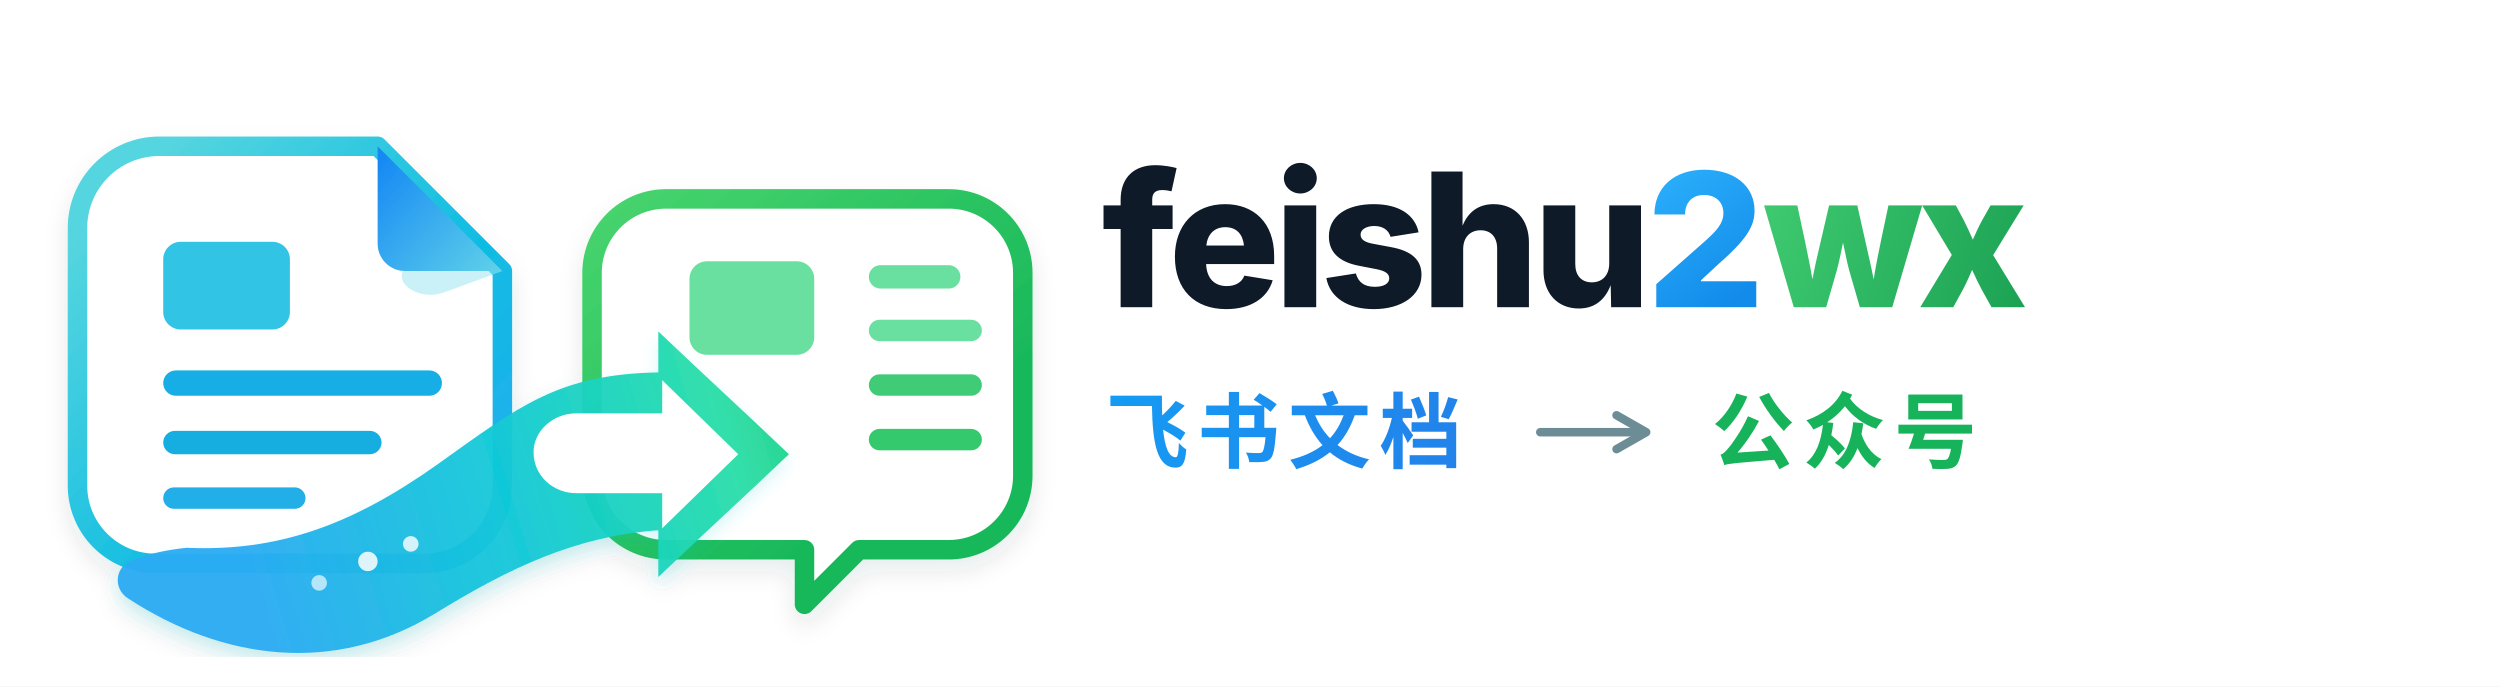
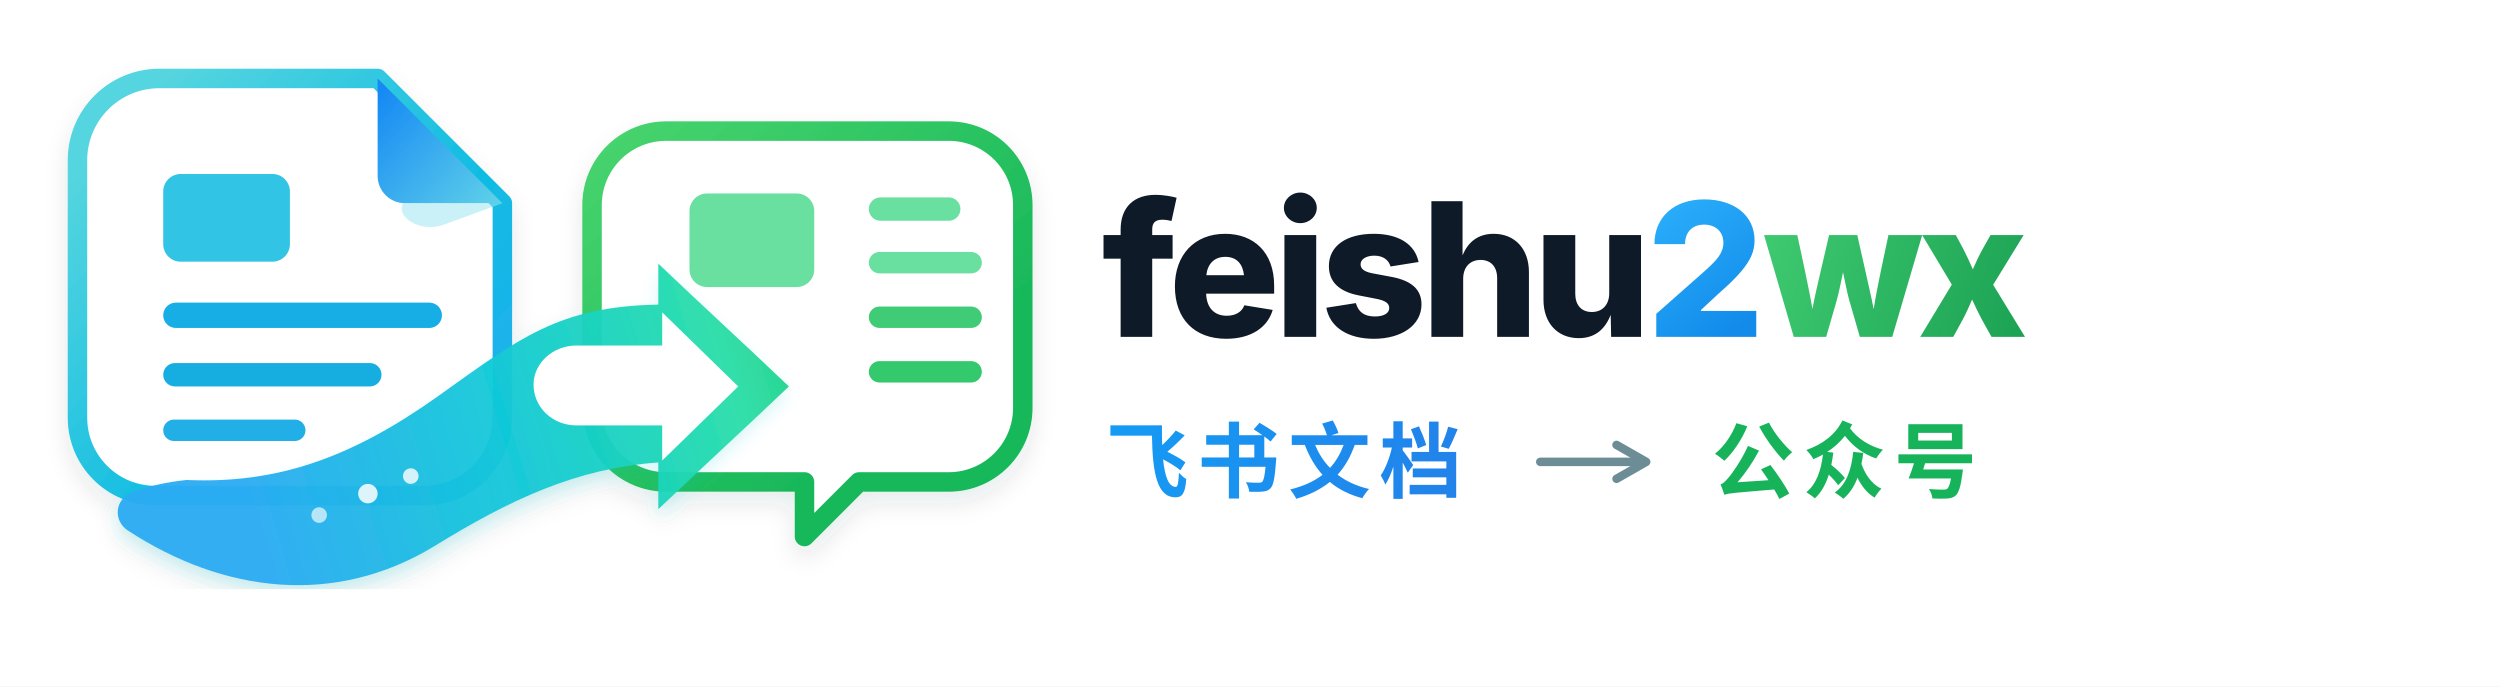
<svg xmlns="http://www.w3.org/2000/svg" width="1180" height="324" viewBox="0 0 1180 324" fill="none" role="img" aria-labelledby="title desc">
  <defs>
    <linearGradient id="docGrad" x1="56" y1="68" x2="270" y2="271" gradientUnits="userSpaceOnUse">
      <stop offset="0" stop-color="#55D5DF" />
      <stop offset="0.52" stop-color="#10BCE2" />
      <stop offset="1" stop-color="#28A8F4" />
    </linearGradient>
    <linearGradient id="foldGrad" x1="180" y1="61" x2="246" y2="122" gradientUnits="userSpaceOnUse">
      <stop stop-color="#1689F4" />
      <stop offset="1" stop-color="#64D6E8" />
    </linearGradient>
    <linearGradient id="flowGrad" x1="94" y1="236" x2="405" y2="143" gradientUnits="userSpaceOnUse">
      <stop offset="0" stop-color="#2AABF2" />
      <stop offset="0.42" stop-color="#11C9D7" />
      <stop offset="0.78" stop-color="#27DDA8" />
      <stop offset="1" stop-color="#1DC869" />
    </linearGradient>
    <linearGradient id="bubbleGrad" x1="278" y1="77" x2="422" y2="245" gradientUnits="userSpaceOnUse">
      <stop offset="0" stop-color="#4BD66F" />
      <stop offset="1" stop-color="#18B85A" />
    </linearGradient>
    <linearGradient id="blueTextGrad" x1="760" y1="76" x2="812" y2="147" gradientUnits="userSpaceOnUse">
      <stop stop-color="#31B8FF" />
      <stop offset="1" stop-color="#128BEA" />
    </linearGradient>
    <linearGradient id="greenTextGrad" x1="820" y1="92" x2="980" y2="150" gradientUnits="userSpaceOnUse">
      <stop stop-color="#42CE73" />
      <stop offset="1" stop-color="#159A4E" />
    </linearGradient>
    <linearGradient id="tagBlue" x1="520" y1="186" x2="710" y2="216" gradientUnits="userSpaceOnUse">
      <stop stop-color="#149CF4" />
      <stop offset="1" stop-color="#247FE9" />
    </linearGradient>
    <filter id="softShadow" x="0" y="0" width="580" height="324" filterUnits="userSpaceOnUse" color-interpolation-filters="sRGB">
      <feDropShadow dx="0" dy="6" stdDeviation="6" flood-color="#0B2B45" flood-opacity="0.10" />
    </filter>
    <filter id="glow" x="0" y="0" width="580" height="324" filterUnits="userSpaceOnUse" color-interpolation-filters="sRGB">
      <feDropShadow dx="0" dy="4" stdDeviation="4" flood-color="#20C7CF" flood-opacity="0.15" />
    </filter>
  </defs>
  <rect width="1180" height="324" fill="#FFFFFF" />
-   <g transform="translate(20,12) scale(0.92)" filter="url(#softShadow)">
+   <g transform="translate(20,-20) scale(0.92)" filter="url(#softShadow)">
    <path d="M60 62H172L236 126V236C236 258.1 218.1 276 196 276H58C35.9 276 18 258.1 18 236V104C18 80.8 36.8 62 60 62Z" fill="white" />
    <path d="M60 62H172L236 126V236C236 258.1 218.1 276 196 276H58C35.9 276 18 258.1 18 236V104C18 80.8 36.8 62 60 62Z" stroke="url(#docGrad)" stroke-width="10" stroke-linejoin="round" />
    <path d="M172 62V112C172 119.7 178.3 126 186 126H236L172 62Z" fill="url(#foldGrad)" />
    <path d="M185 126H236L206 137C194 141.4 181.2 133.1 185 126Z" fill="#9FE6F0" opacity="0.55" />
    <rect x="62" y="111" width="65" height="45" rx="9" fill="#31C4E5" />
    <rect x="62" y="177" width="143" height="13" rx="6.5" fill="#12AEE4" />
    <rect x="62" y="208" width="112" height="12" rx="6" fill="#18AEE1" />
    <rect x="62" y="237" width="73" height="11" rx="5.5" fill="#23AEE7" />
    <path d="M320 89H465C486 89 503 106 503 127V231C503 252 486 269 465 269H419L391 297V269H320C299 269 282 252 282 231V127C282 106 299 89 320 89Z" fill="white" />
    <path d="M320 89H465C486 89 503 106 503 127V231C503 252 486 269 465 269H419L391 297V269H320C299 269 282 252 282 231V127C282 106 299 89 320 89Z" stroke="url(#bubbleGrad)" stroke-width="10" stroke-linejoin="round" />
    <rect x="332" y="121" width="64" height="48" rx="9" fill="#69DFA0" />
    <rect x="424" y="123" width="47" height="12" rx="6" fill="#69DFA0" />
    <rect x="424" y="151" width="58" height="11" rx="5.5" fill="#69DFA0" />
    <rect x="424" y="179" width="58" height="11" rx="5.5" fill="#40CC76" />
    <rect x="424" y="207" width="58" height="11" rx="5.5" fill="#35C96D" />
    <path d="M74 268C120 270 158 257 203 225C245 195 265 179 316 178L316 157C338 178 361 199 383 220C361 241 338 262 316 283L316 259C274 262 240 278 201 302C150 333 93 326 44 294C36 289 37 277 47 274C55 271 64 269 74 268Z" fill="url(#flowGrad)" opacity="0.95" filter="url(#glow)" />
    <path d="M274 199L318 199L318 182L357 220L318 258L318 240H274C262 240 252 231 252 219C252 208 262 199 274 199Z" fill="white" />
    <circle cx="167" cy="275" r="5" fill="white" opacity="0.85" />
    <circle cx="189" cy="266" r="4" fill="white" opacity="0.8" />
    <circle cx="142" cy="286" r="4" fill="white" opacity="0.65" />
  </g>
-   <g>
+   <g transform="translate(0,14)">
    <text x="520" y="145" font-family="Inter, ui-sans-serif, -apple-system, BlinkMacSystemFont, 'Segoe UI', Arial, sans-serif" font-size="88" font-weight="800" letter-spacing="-3" fill="#0E1A27">feishu</text>
    <text x="777" y="145" font-family="Inter, ui-sans-serif, -apple-system, BlinkMacSystemFont, 'Segoe UI', Arial, sans-serif" font-size="88" font-weight="800" letter-spacing="-3" fill="url(#blueTextGrad)">2</text>
    <text x="832" y="145" font-family="Inter, ui-sans-serif, -apple-system, BlinkMacSystemFont, 'Segoe UI', Arial, sans-serif" font-size="88" font-weight="800" letter-spacing="-3" fill="url(#greenTextGrad)">wx</text>
    <text x="522" y="218" font-family="'PingFang SC', 'Microsoft YaHei', 'Noto Sans CJK SC', Arial, sans-serif" font-size="39" font-weight="600" letter-spacing="4" fill="url(#tagBlue)" textLength="176" lengthAdjust="spacingAndGlyphs">飞书文档</text>
    <g transform="translate(727 190)" stroke="#6D8D96" stroke-width="4" stroke-linecap="round" stroke-linejoin="round" fill="none" aria-label="arrow">
      <line x1="0" y1="14" x2="46" y2="14" />
      <path d="M36 6L50 14L36 22" />
    </g>
    <text x="808" y="218" font-family="'PingFang SC', 'Microsoft YaHei', 'Noto Sans CJK SC', Arial, sans-serif" font-size="39" font-weight="600" letter-spacing="4" fill="#17B35A" textLength="132" lengthAdjust="spacingAndGlyphs">公众号</text>
  </g>
</svg>
